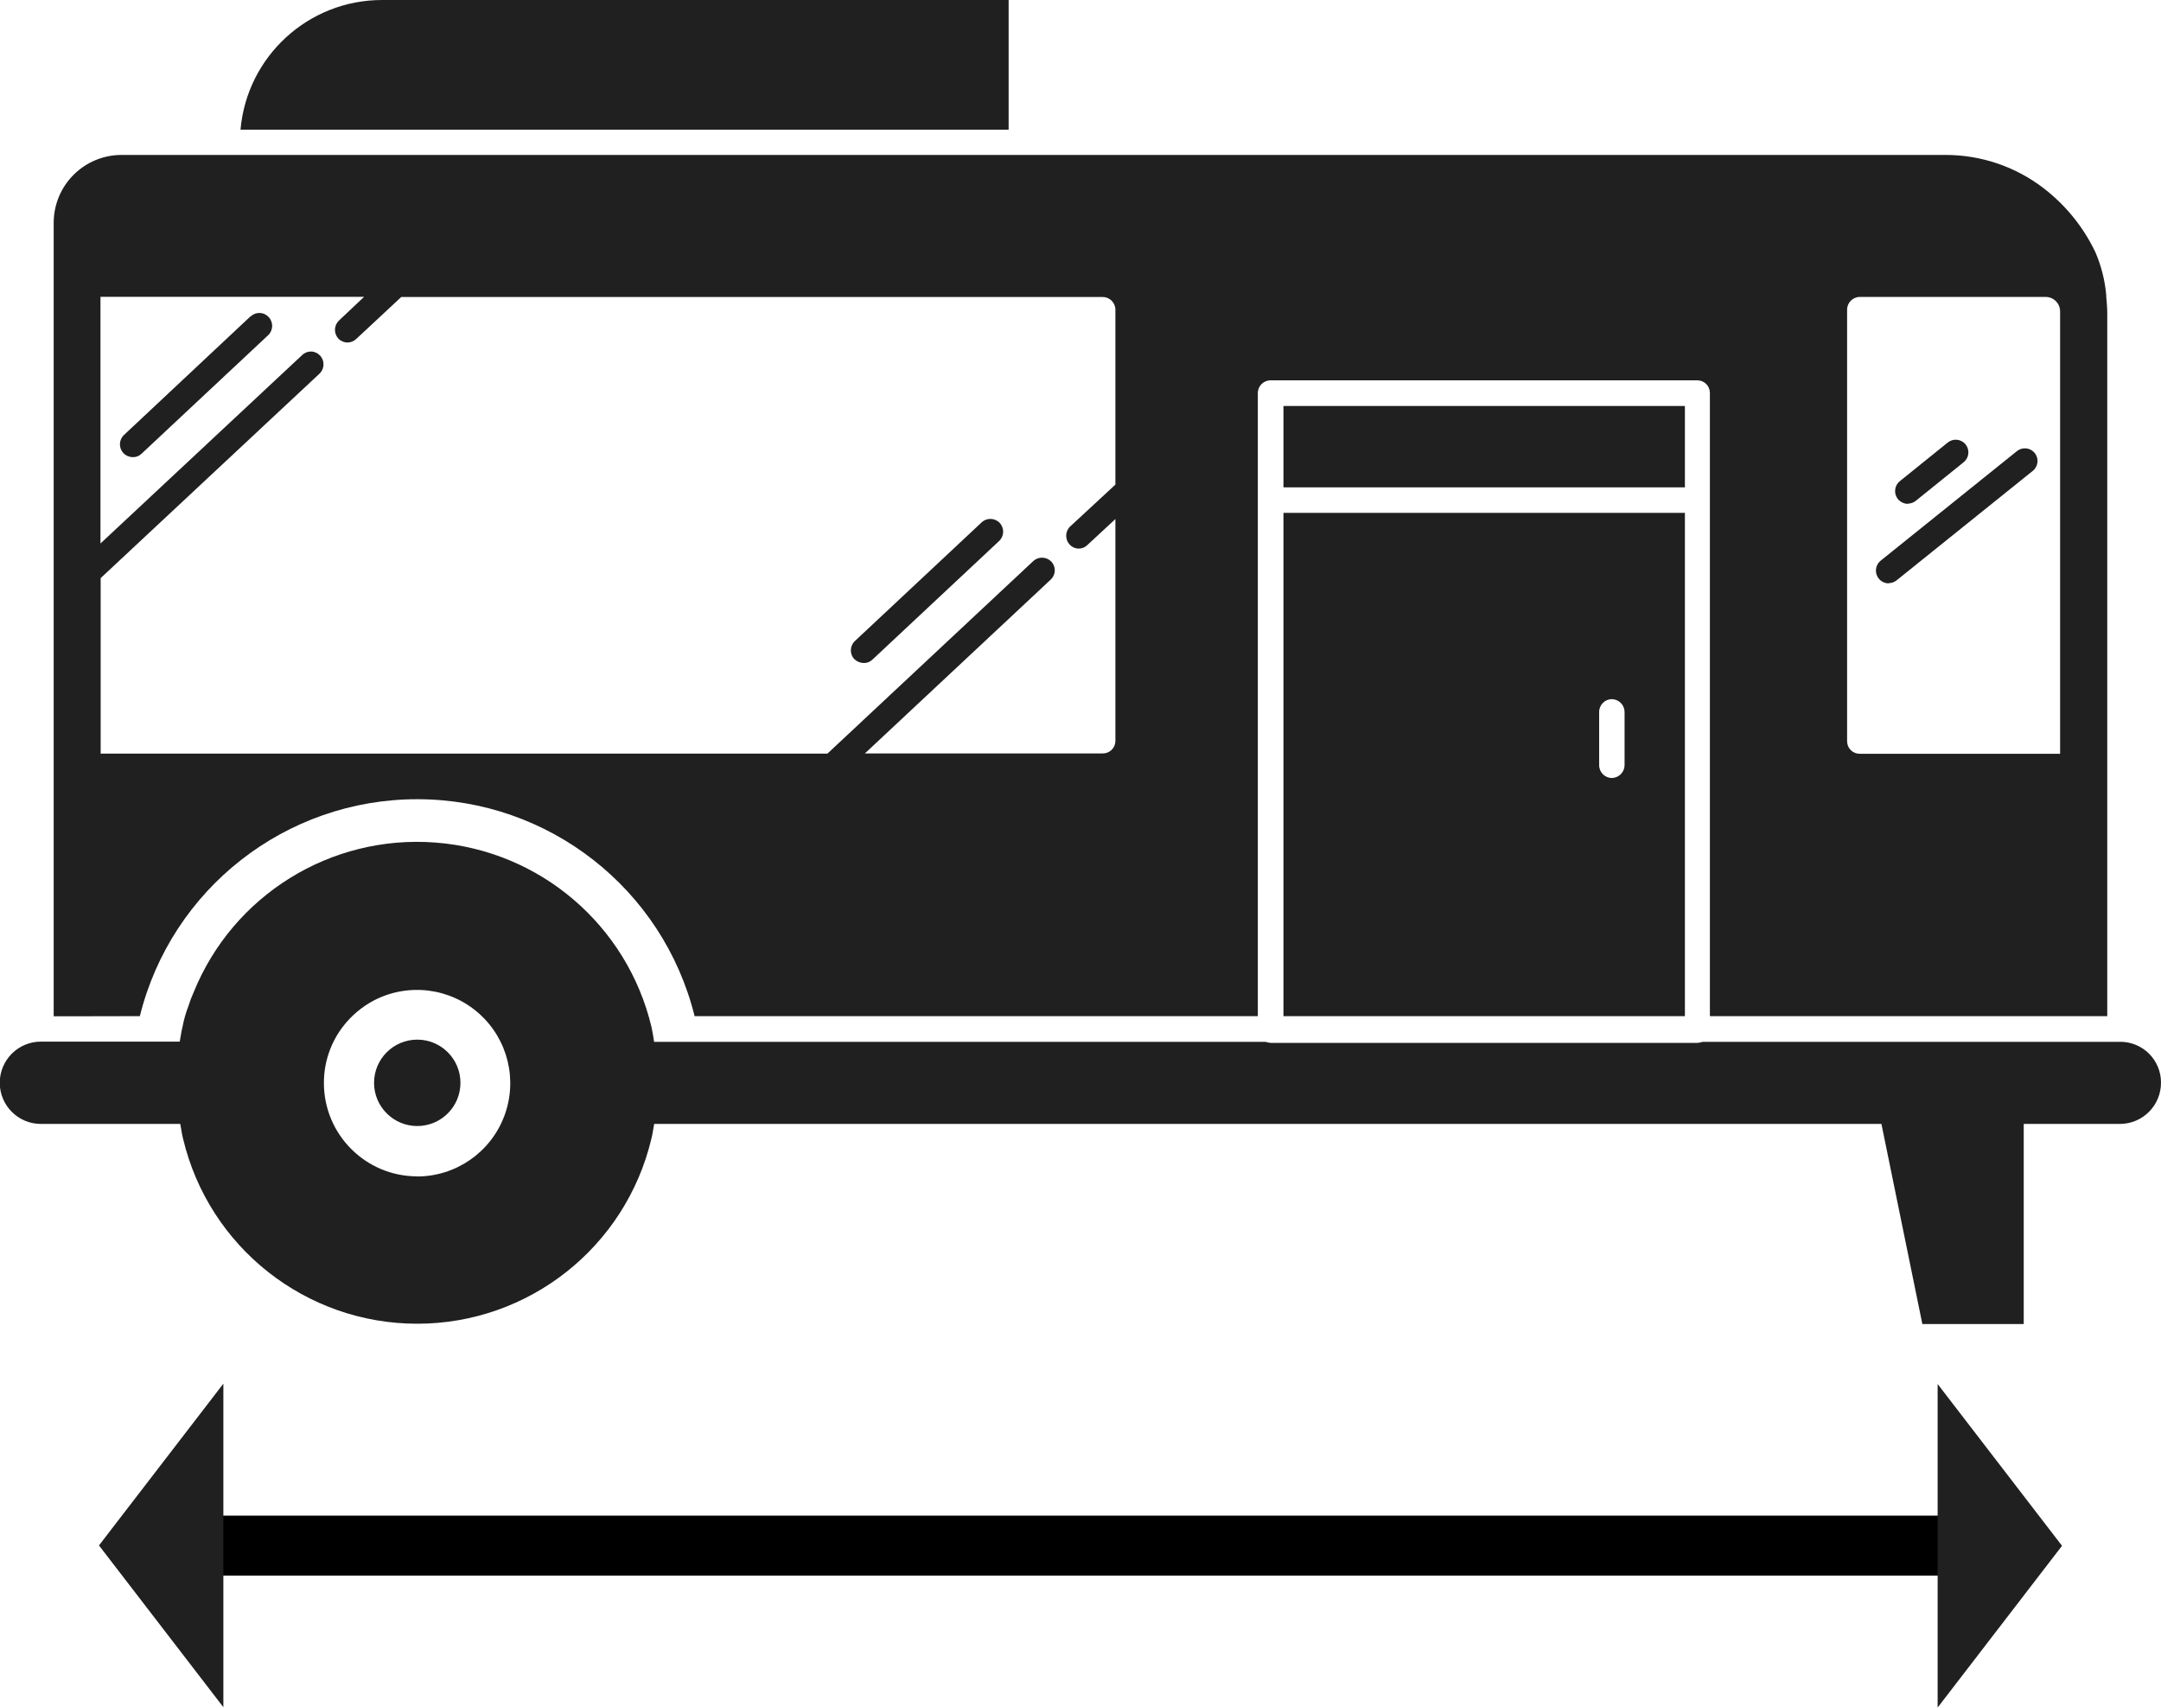
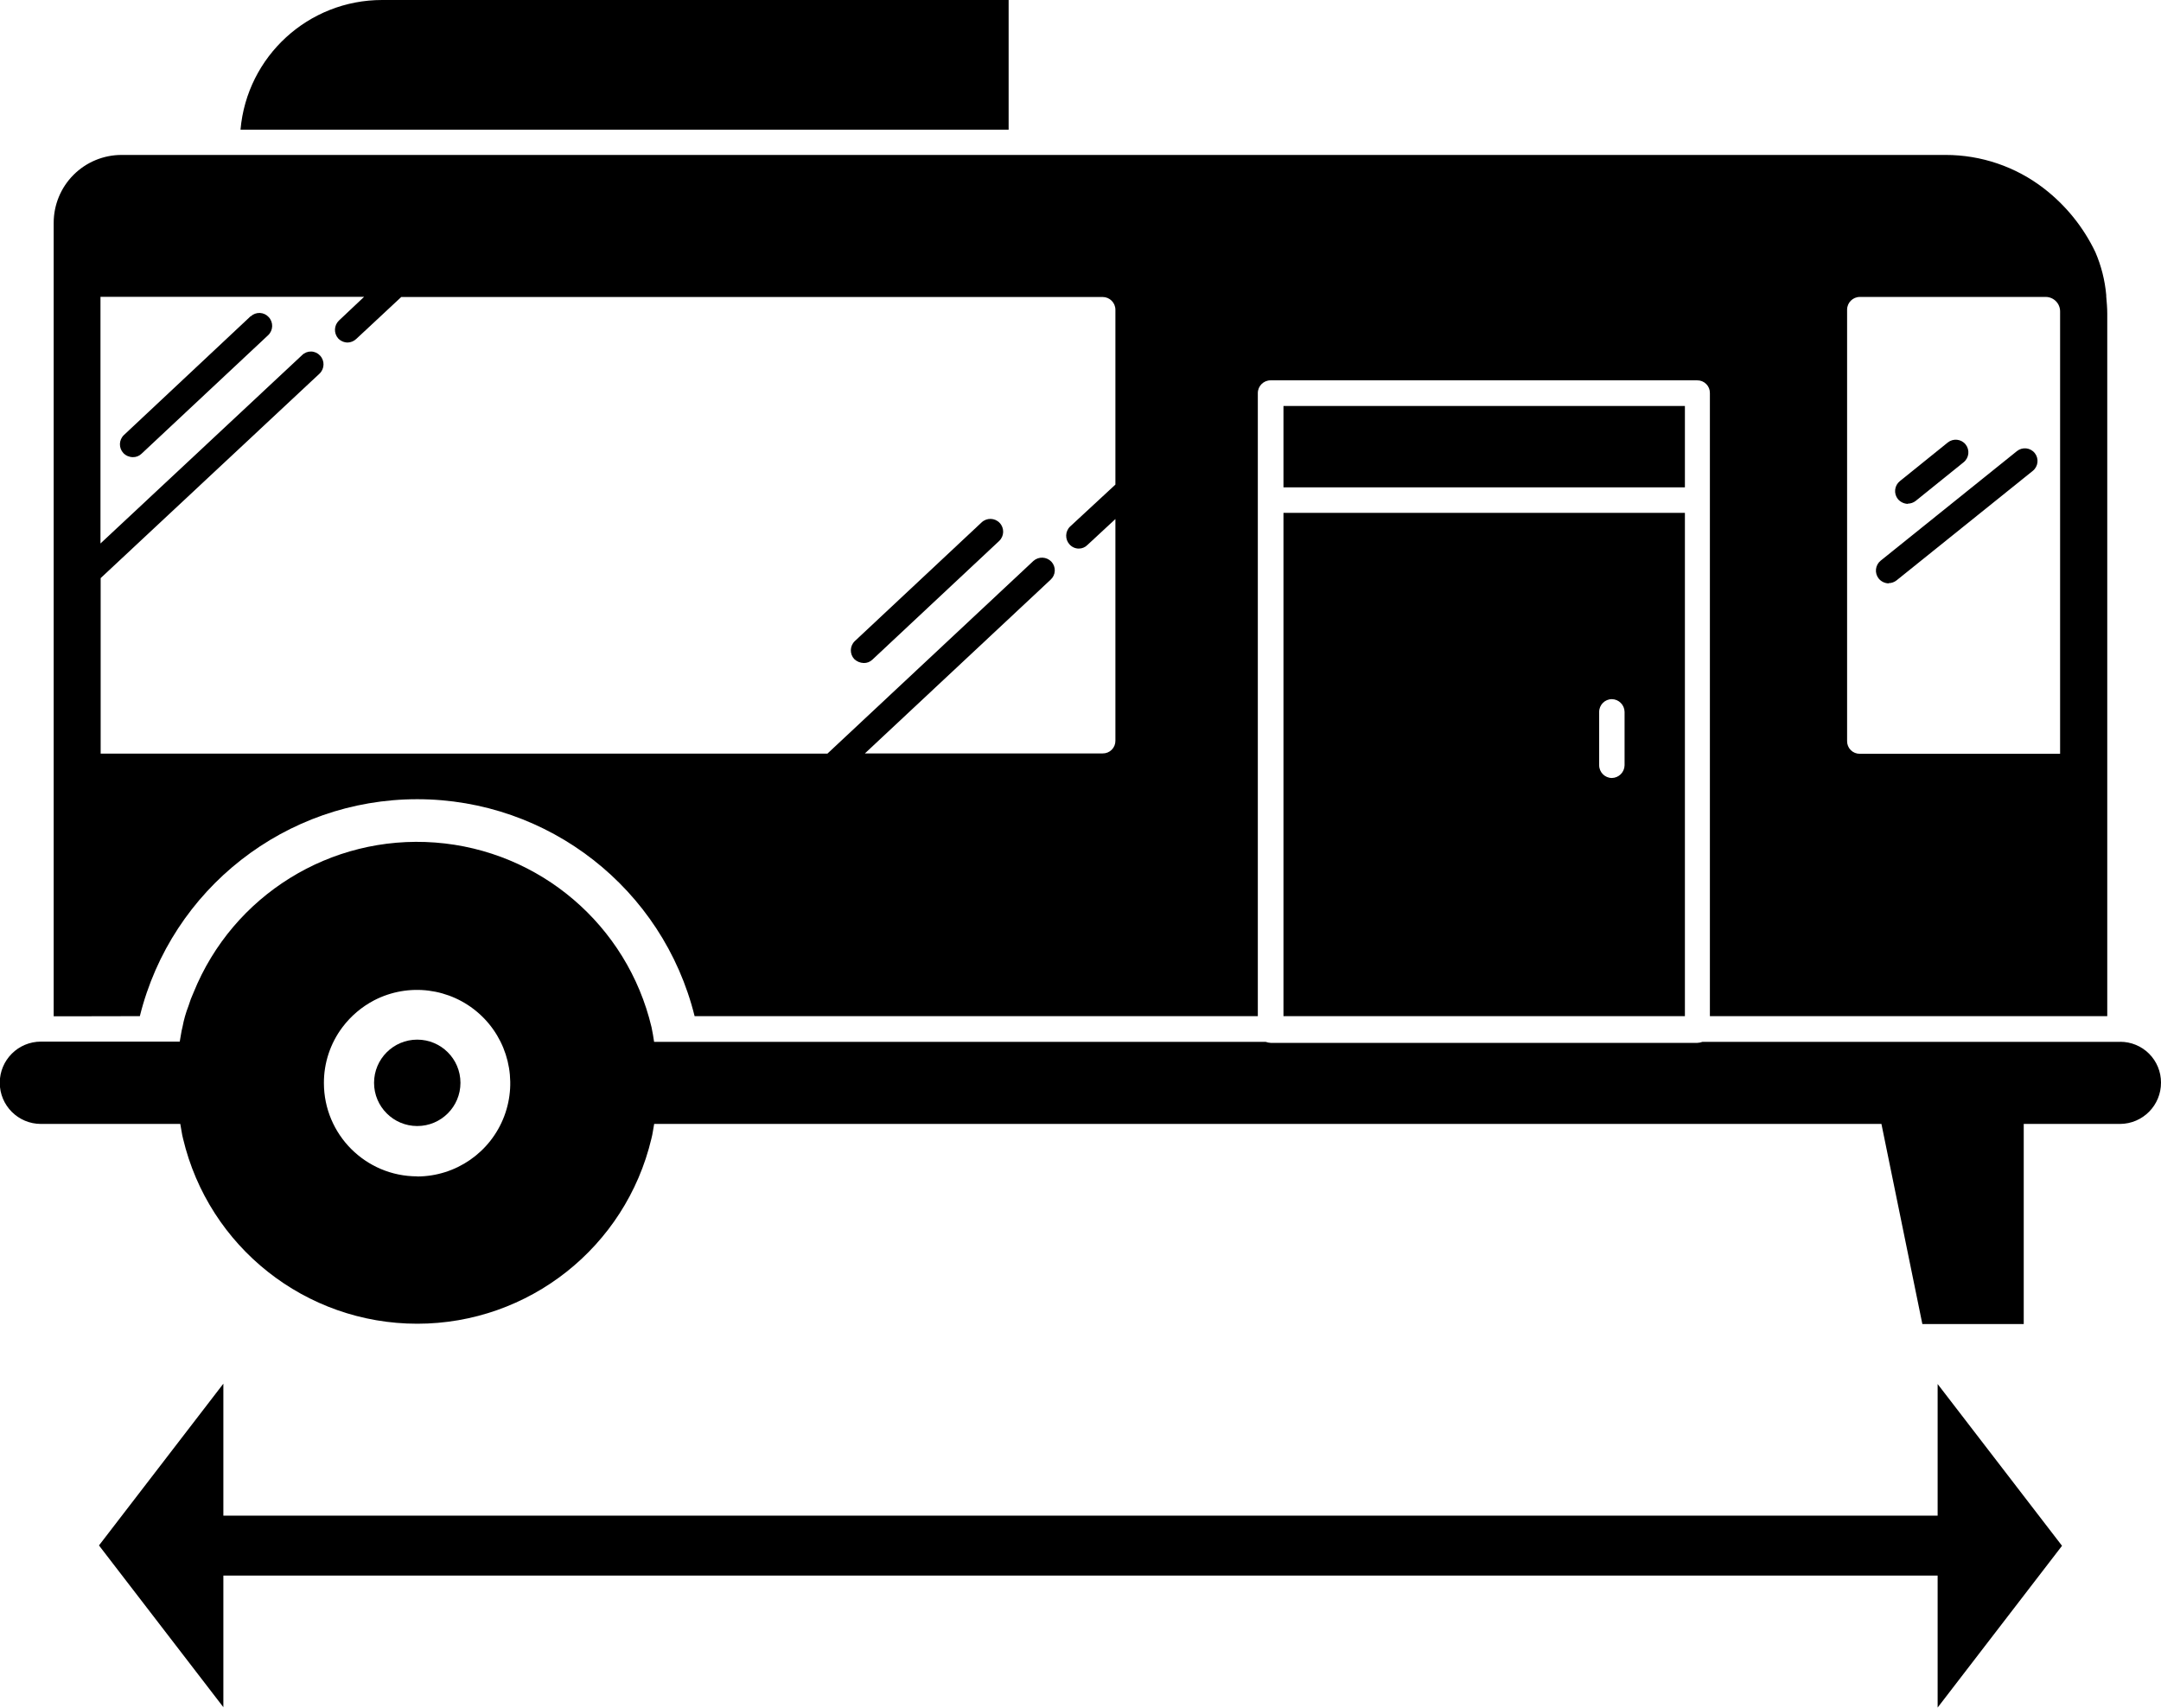
<svg xmlns="http://www.w3.org/2000/svg" width="36.067" height="28.495" viewBox="0 0 36.067 28.495">
  <g id="Caravan-External-Length" transform="translate(-222.255 -358.145)">
    <g id="noun-caravan-7736754" transform="translate(214.755 334.184)">
-       <path id="Path_1189" data-name="Path 1189" d="M14.4,36.313,12.281,38.3a.214.214,0,0,0-.008.3.221.221,0,0,0,.157.068.2.2,0,0,0,.144-.055l2.117-1.982a.214.214,0,0,0,.008-.3.21.21,0,0,0-.3-.013Z" transform="translate(-2.714 -7.077)" fill="#202020" />
-       <path id="Path_1190" data-name="Path 1190" d="M41.177,46.776a.2.2,0,0,0,.144-.055l2.117-1.982a.213.213,0,0,0-.293-.31l-2.117,1.982a.214.214,0,0,0-.008.3A.241.241,0,0,0,41.177,46.776Z" transform="translate(-19.262 -11.749)" fill="#202020" />
-       <path id="Path_1191" data-name="Path 1191" d="M57.98,39.93h6.7v1.358h-6.7Z" transform="translate(-29.059 -9.193)" fill="#202020" />
-       <path id="Path_1192" data-name="Path 1192" d="M29.775,23.961H19.324a2.372,2.372,0,0,0-2.364,2.165H29.78V23.961Z" transform="translate(-5.446)" fill="#202020" />
-       <path id="Path_1193" data-name="Path 1193" d="M82.252,42.323a.214.214,0,0,0,.131-.046l.8-.645a.211.211,0,1,0-.264-.33l-.8.645a.213.213,0,0,0-.033.3.226.226,0,0,0,.166.08Z" transform="translate(-42.91 -9.956)" fill="#202020" />
-       <path id="Path_1194" data-name="Path 1194" d="M81.5,43.845a.214.214,0,0,0,.131-.046l2.274-1.828a.211.211,0,0,0-.264-.33l-2.274,1.828a.213.213,0,0,0-.033.3.221.221,0,0,0,.166.08Z" transform="translate(-42.478 -10.151)" fill="#202020" />
-       <path id="Path_1195" data-name="Path 1195" d="M57.98,52.531h6.7v-8.4h-6.7Zm5.269-5.079a.213.213,0,0,1,.212-.212.216.216,0,0,1,.212.212v.892a.216.216,0,0,1-.212.212.213.213,0,0,1-.212-.212Z" transform="translate(-29.059 -11.61)" fill="#202020" />
-       <path id="Path_1196" data-name="Path 1196" d="M11.048,44.425a4.77,4.77,0,0,1,9.259,0h9.4v-10.4a.213.213,0,0,1,.212-.212h7.121a.209.209,0,0,1,.212.212v10.4h6.632V41.294c0-.068,0-.131,0-.2h0V32.7c0-.093-.008-.191-.017-.288l0-.022a2.334,2.334,0,0,0-.182-.718,2.95,2.95,0,0,0-.857-1.061,2.682,2.682,0,0,0-1.643-.56l-30.441,0a1.133,1.133,0,0,0-1.134,1.134V44.427h.408ZM39.542,32.633a.213.213,0,0,1,.212-.212H42.86a.241.241,0,0,1,.237.242v7.383H39.754a.209.209,0,0,1-.212-.212ZM10.394,37.114,14.048,33.7a.214.214,0,0,0,.008-.3.208.208,0,0,0-.3-.008l-3.365,3.144V32.419h4.4l-.419.395a.216.216,0,0,0-.013.3.221.221,0,0,0,.157.068.218.218,0,0,0,.144-.06l.751-.7H27.118a.213.213,0,0,1,.212.212v2.919l-.756.7a.214.214,0,0,0-.008.3.206.206,0,0,0,.153.068.2.2,0,0,0,.144-.06l.467-.433v3.7a.209.209,0,0,1-.212.212H23.149l3.1-2.9a.211.211,0,0,0,.013-.3.216.216,0,0,0-.3-.013l-3.438,3.216-12.13,0Z" transform="translate(-1.214 -3.504)" fill="#202020" />
-       <path id="Path_1197" data-name="Path 1197" d="M42.886,60.412H35.914a.274.274,0,0,1-.085.017H28.709a.274.274,0,0,1-.085-.017H20.277a0,0,0,0,0,0,0H18.85c.008,0,0,0,0,0h-.433c-.013-.081-.025-.166-.043-.245a4.023,4.023,0,0,0-7.643-.58,1.78,1.78,0,0,0-.085.225,1.934,1.934,0,0,0-.1.351c-.022.081-.03.166-.046.245H8.652l-.469,0a.687.687,0,0,0,0,1.374h2.326c.017.085.025.166.046.245a4.017,4.017,0,0,0,7.817,0c.022-.081.03-.166.046-.245l20.483,0,.683,3.34h1.692v-3.34h1.608a.687.687,0,0,0,.683-.691.679.679,0,0,0-.681-.68ZM14.464,62.657A1.558,1.558,0,0,1,12.906,61.1a1.54,1.54,0,0,1,.31-.933,1.577,1.577,0,0,1,.53-.449,1.557,1.557,0,1,1,.718,2.941Z" transform="translate(0 -19.062)" fill="#202020" />
-       <path id="Path_1198" data-name="Path 1198" d="M23.653,65.573a.721.721,0,1,1-1.442,0,.721.721,0,0,1,1.442,0" transform="translate(-8.468 -23.539)" fill="#202020" />
+       <path id="Path_1189" data-name="Path 1189" d="M14.4,36.313,12.281,38.3a.214.214,0,0,0-.008.3.221.221,0,0,0,.157.068.2.2,0,0,0,.144-.055l2.117-1.982a.214.214,0,0,0,.008-.3.21.21,0,0,0-.3-.013Z" transform="translate(-2.714 -7.077)" fill="currentColor" />
+       <path id="Path_1190" data-name="Path 1190" d="M41.177,46.776a.2.2,0,0,0,.144-.055l2.117-1.982a.213.213,0,0,0-.293-.31l-2.117,1.982a.214.214,0,0,0-.008.3A.241.241,0,0,0,41.177,46.776Z" transform="translate(-19.262 -11.749)" fill="currentColor" />
+       <path id="Path_1191" data-name="Path 1191" d="M57.98,39.93h6.7v1.358h-6.7Z" transform="translate(-29.059 -9.193)" fill="currentColor" />
+       <path id="Path_1192" data-name="Path 1192" d="M29.775,23.961H19.324a2.372,2.372,0,0,0-2.364,2.165H29.78V23.961Z" transform="translate(-5.446)" fill="currentColor" />
+       <path id="Path_1193" data-name="Path 1193" d="M82.252,42.323a.214.214,0,0,0,.131-.046l.8-.645a.211.211,0,1,0-.264-.33l-.8.645a.213.213,0,0,0-.033.3.226.226,0,0,0,.166.08Z" transform="translate(-42.91 -9.956)" fill="currentColor" />
+       <path id="Path_1194" data-name="Path 1194" d="M81.5,43.845a.214.214,0,0,0,.131-.046l2.274-1.828a.211.211,0,0,0-.264-.33l-2.274,1.828a.213.213,0,0,0-.033.3.221.221,0,0,0,.166.08Z" transform="translate(-42.478 -10.151)" fill="currentColor" />
+       <path id="Path_1195" data-name="Path 1195" d="M57.98,52.531h6.7v-8.4h-6.7Zm5.269-5.079a.213.213,0,0,1,.212-.212.216.216,0,0,1,.212.212v.892a.216.216,0,0,1-.212.212.213.213,0,0,1-.212-.212Z" transform="translate(-29.059 -11.61)" fill="currentColor" />
+       <path id="Path_1196" data-name="Path 1196" d="M11.048,44.425a4.77,4.77,0,0,1,9.259,0h9.4v-10.4a.213.213,0,0,1,.212-.212h7.121a.209.209,0,0,1,.212.212v10.4h6.632V41.294c0-.068,0-.131,0-.2h0V32.7c0-.093-.008-.191-.017-.288l0-.022a2.334,2.334,0,0,0-.182-.718,2.95,2.95,0,0,0-.857-1.061,2.682,2.682,0,0,0-1.643-.56l-30.441,0a1.133,1.133,0,0,0-1.134,1.134V44.427h.408ZM39.542,32.633a.213.213,0,0,1,.212-.212H42.86a.241.241,0,0,1,.237.242v7.383H39.754a.209.209,0,0,1-.212-.212ZM10.394,37.114,14.048,33.7a.214.214,0,0,0,.008-.3.208.208,0,0,0-.3-.008l-3.365,3.144V32.419h4.4l-.419.395a.216.216,0,0,0-.013.3.221.221,0,0,0,.157.068.218.218,0,0,0,.144-.06l.751-.7H27.118a.213.213,0,0,1,.212.212v2.919l-.756.7a.214.214,0,0,0-.008.3.206.206,0,0,0,.153.068.2.2,0,0,0,.144-.06l.467-.433v3.7a.209.209,0,0,1-.212.212H23.149l3.1-2.9a.211.211,0,0,0,.013-.3.216.216,0,0,0-.3-.013l-3.438,3.216-12.13,0Z" transform="translate(-1.214 -3.504)" fill="currentColor" />
+       <path id="Path_1197" data-name="Path 1197" d="M42.886,60.412H35.914a.274.274,0,0,1-.085.017H28.709a.274.274,0,0,1-.085-.017H20.277a0,0,0,0,0,0,0H18.85c.008,0,0,0,0,0h-.433c-.013-.081-.025-.166-.043-.245a4.023,4.023,0,0,0-7.643-.58,1.78,1.78,0,0,0-.085.225,1.934,1.934,0,0,0-.1.351c-.022.081-.03.166-.046.245H8.652l-.469,0a.687.687,0,0,0,0,1.374h2.326c.017.085.025.166.046.245a4.017,4.017,0,0,0,7.817,0c.022-.081.03-.166.046-.245l20.483,0,.683,3.34h1.692v-3.34h1.608a.687.687,0,0,0,.683-.691.679.679,0,0,0-.681-.68ZM14.464,62.657A1.558,1.558,0,0,1,12.906,61.1a1.54,1.54,0,0,1,.31-.933,1.577,1.577,0,0,1,.53-.449,1.557,1.557,0,1,1,.718,2.941Z" transform="translate(0 -19.062)" fill="currentColor" />
+       <path id="Path_1198" data-name="Path 1198" d="M23.653,65.573a.721.721,0,1,1-1.442,0,.721.721,0,0,1,1.442,0" transform="translate(-8.468 -23.539)" fill="currentColor" />
    </g>
    <g id="Group_801" data-name="Group 801" transform="translate(223.908 381.245)">
      <line id="Line_109" data-name="Line 109" x2="30.836" transform="translate(0.775 2.697)" fill="none" stroke="#000" stroke-width="1" />
-       <path id="Polygon_3" data-name="Polygon 3" d="M2.7,0l2.7,2.076H0Z" transform="translate(-0.001 5.394) rotate(-90)" fill="#202020" />
-       <path id="Polygon_4" data-name="Polygon 4" d="M2.7,0l2.7,2.076H0Z" transform="translate(32.762 0) rotate(90)" fill="#202020" />
+       <path id="Polygon_3" data-name="Polygon 3" d="M2.7,0l2.7,2.076H0Z" transform="translate(-0.001 5.394) rotate(-90)" fill="currentColor" />
+       <path id="Polygon_4" data-name="Polygon 4" d="M2.7,0l2.7,2.076H0Z" transform="translate(32.762 0) rotate(90)" fill="currentColor" />
    </g>
  </g>
</svg>
